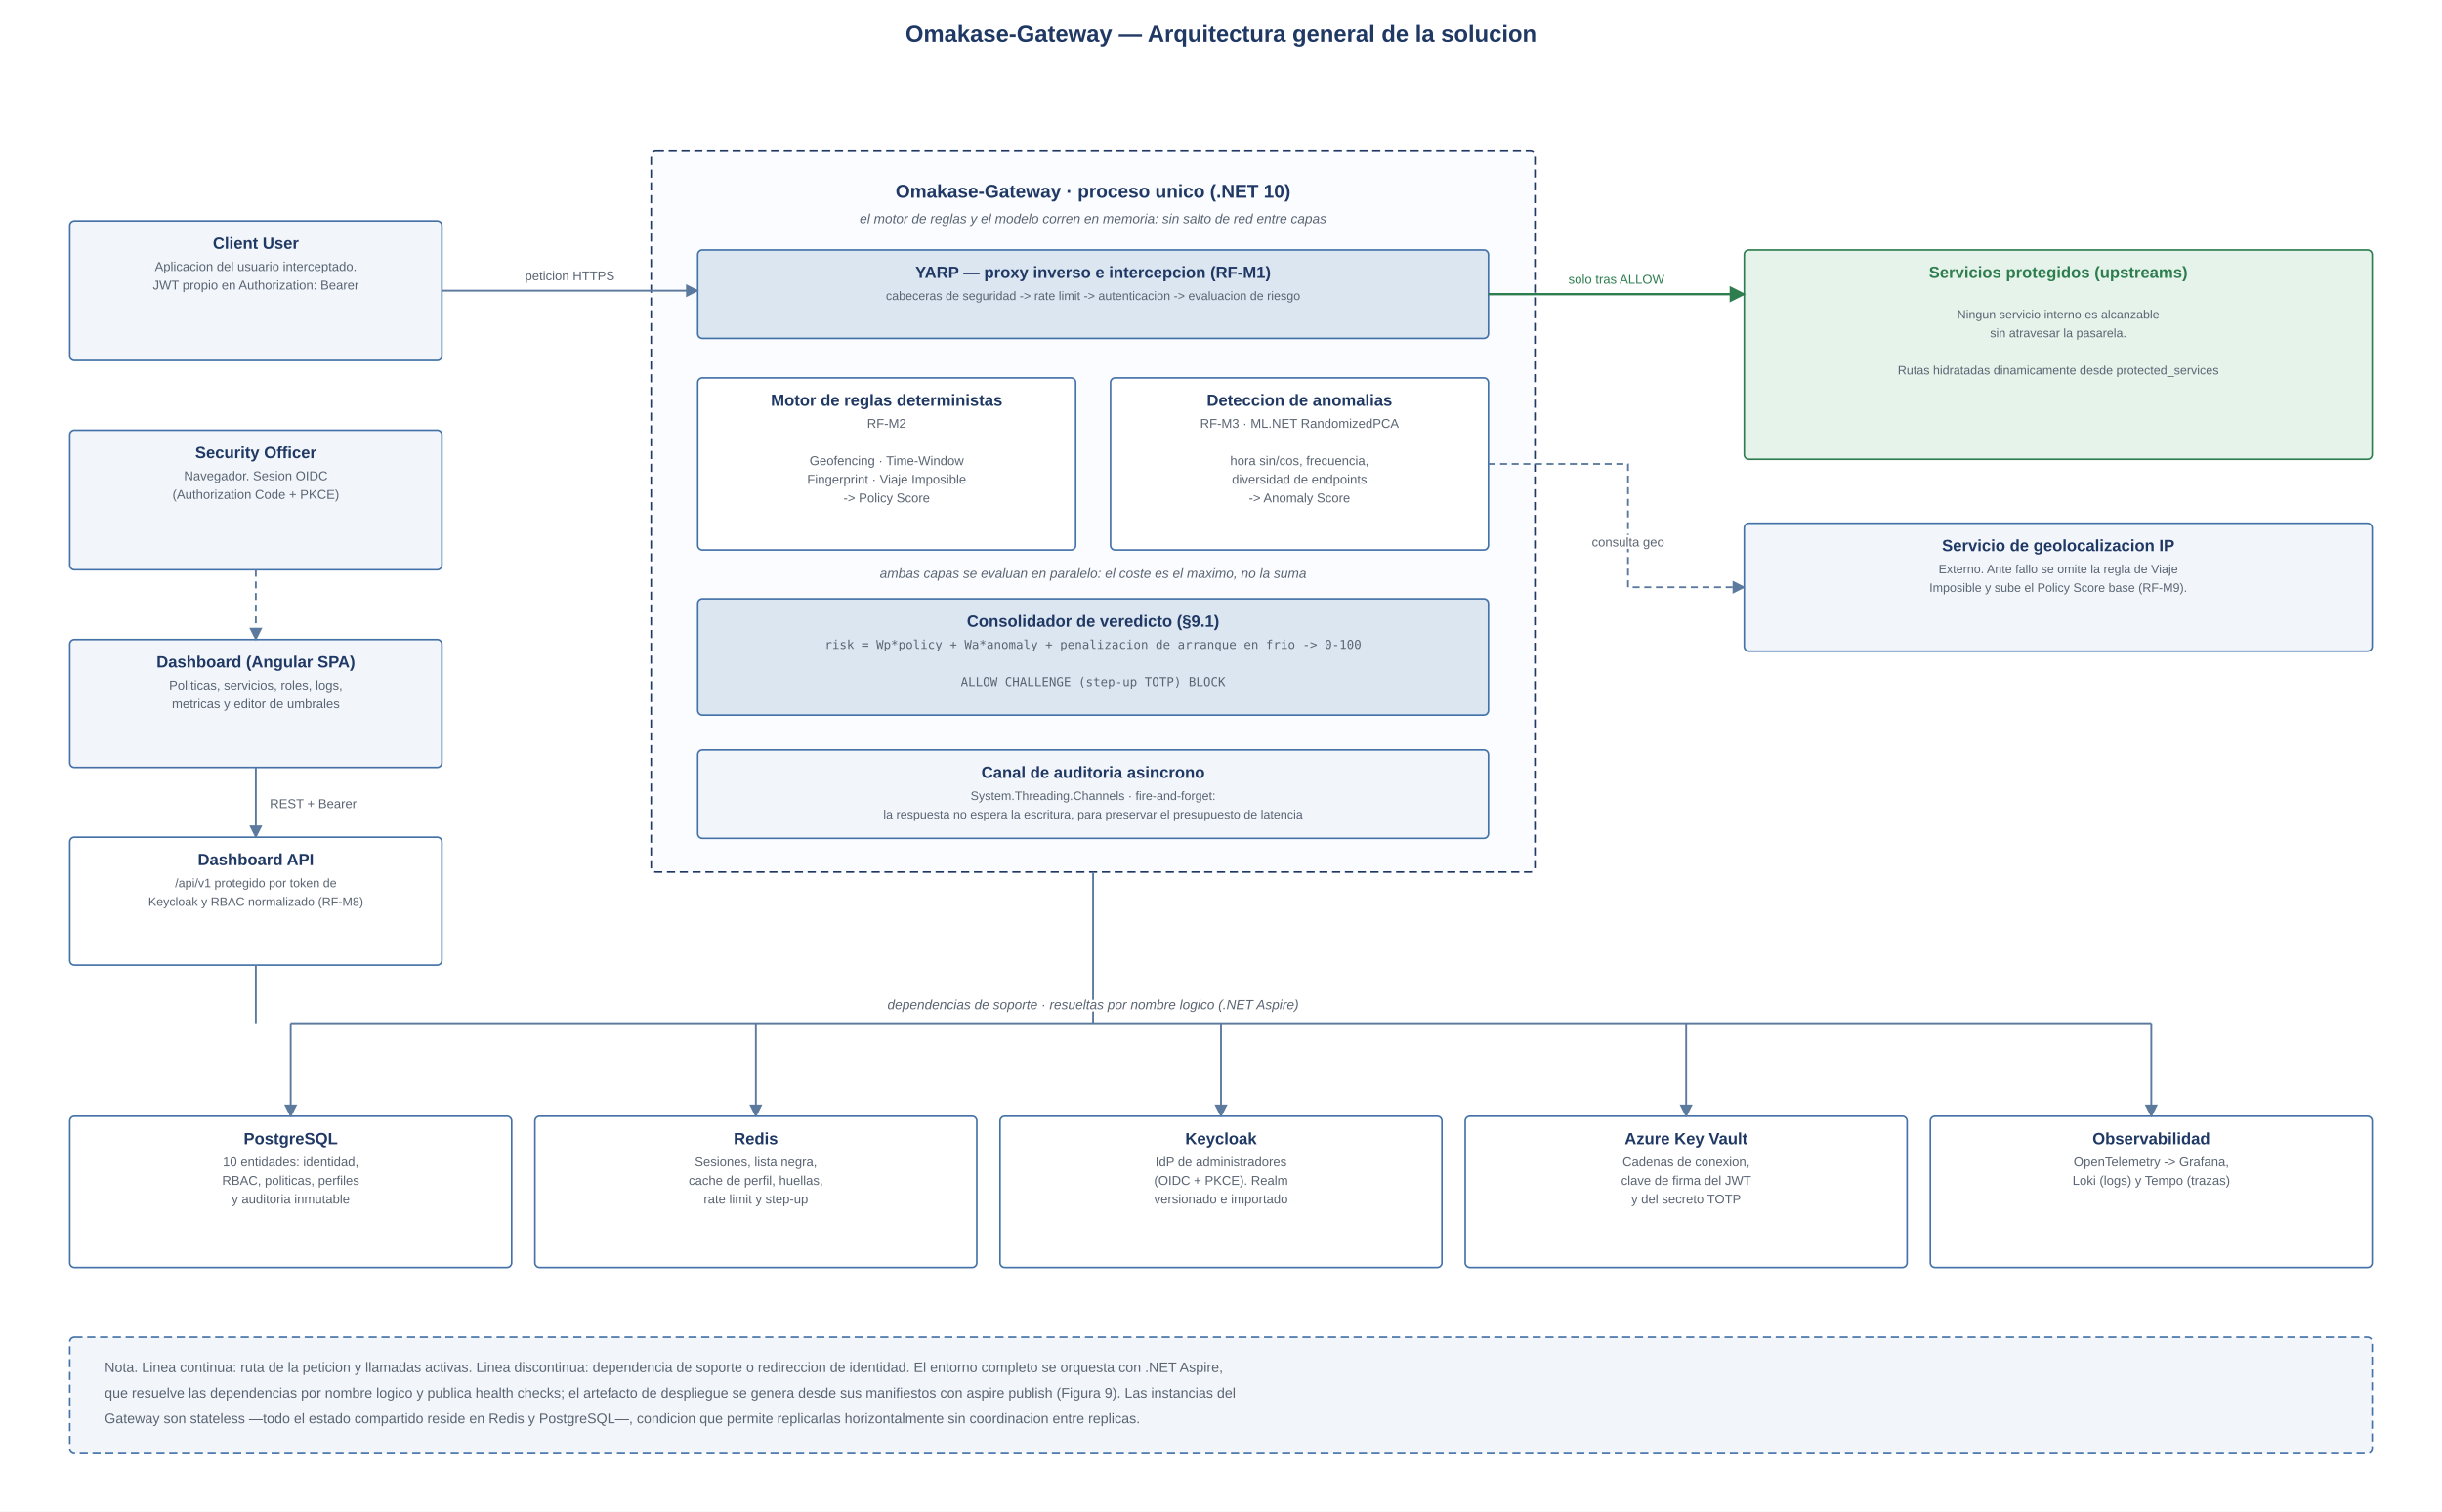
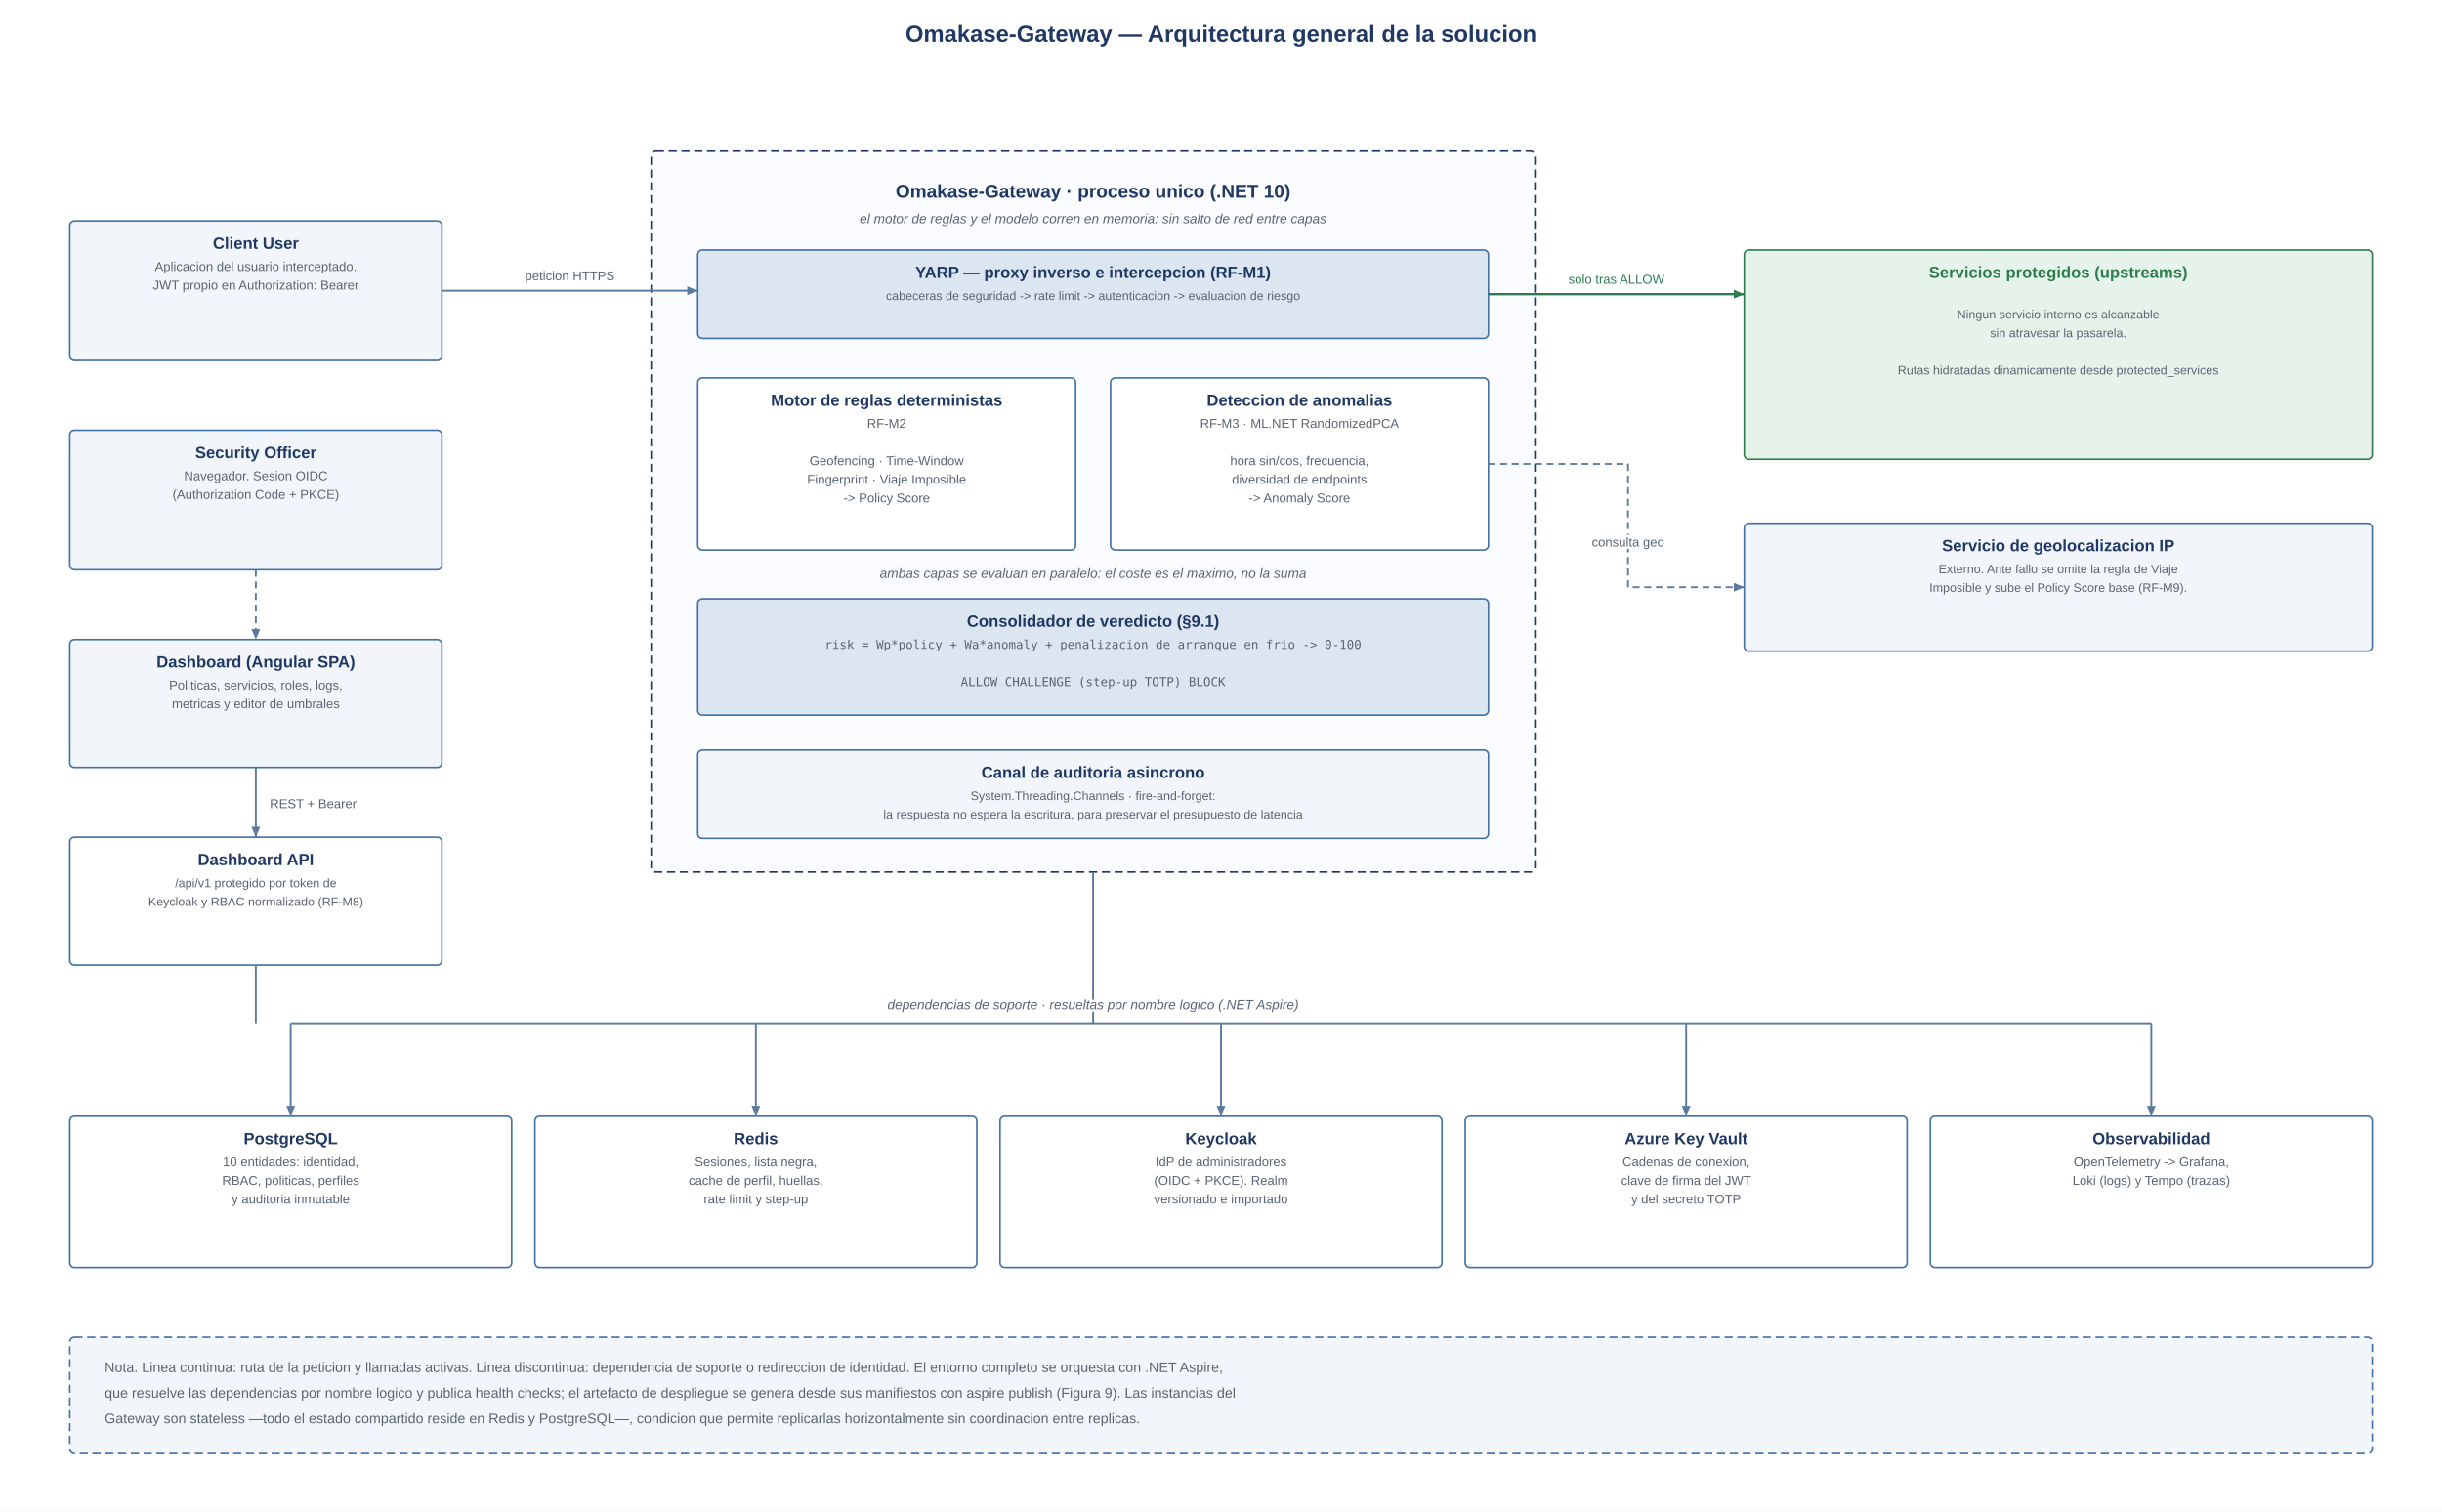
<svg xmlns="http://www.w3.org/2000/svg" viewBox="0 0 2100 1300" width="2100" height="1300">
  <rect width="2100" height="1300" fill="#FFFFFF" />
-   <defs>
-     <marker id="arrow-5B7A9E" viewBox="0 0 10 10" refX="9" refY="5" markerWidth="7" markerHeight="7" orient="auto-start-reverse">
-       <path d="M 0 0 L 10 5 L 0 10 z" fill="#5B7A9E" />
-     </marker>
-     <marker id="arrow-2E7D4F" viewBox="0 0 10 10" refX="9" refY="5" markerWidth="7" markerHeight="7" orient="auto-start-reverse">
-       <path d="M 0 0 L 10 5 L 0 10 z" fill="#2E7D4F" />
-     </marker>
-     <marker id="arrow-B47600" viewBox="0 0 10 10" refX="9" refY="5" markerWidth="7" markerHeight="7" orient="auto-start-reverse">
-       <path d="M 0 0 L 10 5 L 0 10 z" fill="#B47600" />
-     </marker>
-     <marker id="arrow-B3261E" viewBox="0 0 10 10" refX="9" refY="5" markerWidth="7" markerHeight="7" orient="auto-start-reverse">
-       <path d="M 0 0 L 10 5 L 0 10 z" fill="#B3261E" />
-     </marker>
-   </defs>
  <text x="1050.0" y="36" font-family="'Segoe UI', 'Calibri', Arial, sans-serif" font-size="20" font-weight="600" fill="#1F3864" text-anchor="middle">Omakase-Gateway — Arquitectura general de la solucion</text>
  <rect x="60" y="190" width="320" height="120" fill="#F2F6FB" stroke="#4472A8" stroke-width="1.4" rx="4" />
  <text x="220.0" y="214" font-family="'Segoe UI', 'Calibri', Arial, sans-serif" font-size="14" font-weight="600" fill="#1F3864" text-anchor="middle">Client User</text>
  <text x="220.0" y="233" font-family="'Segoe UI', 'Calibri', Arial, sans-serif" font-size="11" fill="#5A6472" text-anchor="middle">Aplicacion del usuario interceptado.</text>
  <text x="220.0" y="249" font-family="'Segoe UI', 'Calibri', Arial, sans-serif" font-size="11" fill="#5A6472" text-anchor="middle">JWT propio en Authorization: Bearer</text>
  <rect x="60" y="370" width="320" height="120" fill="#F2F6FB" stroke="#4472A8" stroke-width="1.4" rx="4" />
  <text x="220.0" y="394" font-family="'Segoe UI', 'Calibri', Arial, sans-serif" font-size="14" font-weight="600" fill="#1F3864" text-anchor="middle">Security Officer</text>
  <text x="220.0" y="413" font-family="'Segoe UI', 'Calibri', Arial, sans-serif" font-size="11" fill="#5A6472" text-anchor="middle">Navegador. Sesion OIDC</text>
  <text x="220.0" y="429" font-family="'Segoe UI', 'Calibri', Arial, sans-serif" font-size="11" fill="#5A6472" text-anchor="middle">(Authorization Code + PKCE)</text>
  <rect x="60" y="550" width="320" height="110" fill="#F2F6FB" stroke="#4472A8" stroke-width="1.4" rx="4" />
  <text x="220.0" y="574" font-family="'Segoe UI', 'Calibri', Arial, sans-serif" font-size="14" font-weight="600" fill="#1F3864" text-anchor="middle">Dashboard (Angular SPA)</text>
  <text x="220.0" y="593" font-family="'Segoe UI', 'Calibri', Arial, sans-serif" font-size="11" fill="#5A6472" text-anchor="middle">Politicas, servicios, roles, logs,</text>
  <text x="220.0" y="609" font-family="'Segoe UI', 'Calibri', Arial, sans-serif" font-size="11" fill="#5A6472" text-anchor="middle">metricas y editor de umbrales</text>
  <rect x="60" y="720" width="320" height="110" fill="#FFFFFF" stroke="#4472A8" stroke-width="1.4" rx="4" />
  <text x="220.0" y="744" font-family="'Segoe UI', 'Calibri', Arial, sans-serif" font-size="14" font-weight="600" fill="#1F3864" text-anchor="middle">Dashboard API</text>
  <text x="220.0" y="763" font-family="'Segoe UI', 'Calibri', Arial, sans-serif" font-size="10.5" fill="#5A6472" text-anchor="middle">/api/v1 protegido por token de</text>
  <text x="220.0" y="779" font-family="'Segoe UI', 'Calibri', Arial, sans-serif" font-size="10.5" fill="#5A6472" text-anchor="middle">Keycloak y RBAC normalizado (RF-M8)</text>
  <rect x="560" y="130" width="760" height="620" fill="#FAFCFF" stroke="#1F3864" stroke-width="1.4" rx="4" stroke-dasharray="7 4" />
  <text x="940.0" y="154" font-family="'Segoe UI', 'Calibri', Arial, sans-serif" font-size="14" font-weight="600" fill="#1F3864" text-anchor="middle" />
  <text x="940" y="170" font-family="'Segoe UI', 'Calibri', Arial, sans-serif" font-size="16" font-weight="600" fill="#1F3864" text-anchor="middle">Omakase-Gateway  ·  proceso unico (.NET 10)</text>
  <text x="940" y="192" font-family="'Segoe UI', 'Calibri', Arial, sans-serif" font-size="11.5" font-weight="400" fill="#5A6472" text-anchor="middle" font-style="italic">el motor de reglas y el modelo corren en memoria: sin salto de red entre capas</text>
  <rect x="600" y="215" width="680" height="76" fill="#DCE6F1" stroke="#4472A8" stroke-width="1.4" rx="4" />
  <text x="940.0" y="239" font-family="'Segoe UI', 'Calibri', Arial, sans-serif" font-size="14" font-weight="600" fill="#1F3864" text-anchor="middle">YARP — proxy inverso e intercepcion (RF-M1)</text>
  <text x="940.0" y="258" font-family="'Segoe UI', 'Calibri', Arial, sans-serif" font-size="10.5" fill="#5A6472" text-anchor="middle">cabeceras de seguridad -&gt; rate limit -&gt; autenticacion -&gt; evaluacion de riesgo</text>
  <rect x="600" y="325" width="325" height="148" fill="#FFFFFF" stroke="#4472A8" stroke-width="1.4" rx="4" />
  <text x="762.5" y="349" font-family="'Segoe UI', 'Calibri', Arial, sans-serif" font-size="14" font-weight="600" fill="#1F3864" text-anchor="middle">Motor de reglas deterministas</text>
  <text x="762.5" y="368" font-family="'Segoe UI', 'Calibri', Arial, sans-serif" font-size="11" fill="#5A6472" text-anchor="middle">RF-M2</text>
  <text x="762.5" y="384" font-family="'Segoe UI', 'Calibri', Arial, sans-serif" font-size="11" fill="#5A6472" text-anchor="middle" />
  <text x="762.5" y="400" font-family="'Segoe UI', 'Calibri', Arial, sans-serif" font-size="11" fill="#5A6472" text-anchor="middle">Geofencing · Time-Window</text>
  <text x="762.5" y="416" font-family="'Segoe UI', 'Calibri', Arial, sans-serif" font-size="11" fill="#5A6472" text-anchor="middle">Fingerprint · Viaje Imposible</text>
  <text x="762.5" y="432" font-family="'Segoe UI', 'Calibri', Arial, sans-serif" font-size="11" fill="#5A6472" text-anchor="middle">-&gt; Policy Score</text>
  <rect x="955" y="325" width="325" height="148" fill="#FFFFFF" stroke="#4472A8" stroke-width="1.4" rx="4" />
  <text x="1117.5" y="349" font-family="'Segoe UI', 'Calibri', Arial, sans-serif" font-size="14" font-weight="600" fill="#1F3864" text-anchor="middle">Deteccion de anomalias</text>
  <text x="1117.5" y="368" font-family="'Segoe UI', 'Calibri', Arial, sans-serif" font-size="11" fill="#5A6472" text-anchor="middle">RF-M3 · ML.NET RandomizedPCA</text>
  <text x="1117.5" y="384" font-family="'Segoe UI', 'Calibri', Arial, sans-serif" font-size="11" fill="#5A6472" text-anchor="middle" />
  <text x="1117.5" y="400" font-family="'Segoe UI', 'Calibri', Arial, sans-serif" font-size="11" fill="#5A6472" text-anchor="middle">hora sin/cos, frecuencia,</text>
  <text x="1117.5" y="416" font-family="'Segoe UI', 'Calibri', Arial, sans-serif" font-size="11" fill="#5A6472" text-anchor="middle">diversidad de endpoints</text>
  <text x="1117.5" y="432" font-family="'Segoe UI', 'Calibri', Arial, sans-serif" font-size="11" fill="#5A6472" text-anchor="middle">-&gt; Anomaly Score</text>
  <text x="940" y="497" font-family="'Segoe UI', 'Calibri', Arial, sans-serif" font-size="11.5" font-weight="400" fill="#5A6472" text-anchor="middle" font-style="italic">ambas capas se evaluan en paralelo: el coste es el maximo, no la suma</text>
  <rect x="600" y="515" width="680" height="100" fill="#DCE6F1" stroke="#4472A8" stroke-width="1.4" rx="4" />
  <text x="940.0" y="539" font-family="'Segoe UI', 'Calibri', Arial, sans-serif" font-size="14" font-weight="600" fill="#1F3864" text-anchor="middle">Consolidador de veredicto (§9.1)</text>
  <text x="940.0" y="558" font-family="'Consolas', 'Cascadia Mono', monospace" font-size="10.5" fill="#5A6472" text-anchor="middle">risk = Wp*policy + Wa*anomaly + penalizacion de arranque en frio   -&gt;   0-100</text>
  <text x="940.0" y="574" font-family="'Consolas', 'Cascadia Mono', monospace" font-size="10.5" fill="#5A6472" text-anchor="middle" />
  <text x="940.0" y="590" font-family="'Consolas', 'Cascadia Mono', monospace" font-size="10.5" fill="#5A6472" text-anchor="middle">ALLOW        CHALLENGE (step-up TOTP)        BLOCK</text>
  <rect x="600" y="645" width="680" height="76" fill="#F2F6FB" stroke="#4472A8" stroke-width="1.4" rx="4" />
  <text x="940.0" y="669" font-family="'Segoe UI', 'Calibri', Arial, sans-serif" font-size="14" font-weight="600" fill="#1F3864" text-anchor="middle">Canal de auditoria asincrono</text>
  <text x="940.0" y="688" font-family="'Segoe UI', 'Calibri', Arial, sans-serif" font-size="10.5" fill="#5A6472" text-anchor="middle">System.Threading.Channels · fire-and-forget:</text>
  <text x="940.0" y="704" font-family="'Segoe UI', 'Calibri', Arial, sans-serif" font-size="10.5" fill="#5A6472" text-anchor="middle">la respuesta no espera la escritura, para preservar el presupuesto de latencia</text>
  <rect x="1500" y="215" width="540" height="180" fill="#E6F3EB" stroke="#2E7D4F" stroke-width="1.4" rx="4" />
  <text x="1770.0" y="239" font-family="'Segoe UI', 'Calibri', Arial, sans-serif" font-size="14" font-weight="600" fill="#2E7D4F" text-anchor="middle">Servicios protegidos (upstreams)</text>
  <text x="1770.0" y="258" font-family="'Segoe UI', 'Calibri', Arial, sans-serif" font-size="10.5" fill="#5A6472" text-anchor="middle" />
  <text x="1770.0" y="274" font-family="'Segoe UI', 'Calibri', Arial, sans-serif" font-size="10.5" fill="#5A6472" text-anchor="middle">Ningun servicio interno es alcanzable</text>
  <text x="1770.0" y="290" font-family="'Segoe UI', 'Calibri', Arial, sans-serif" font-size="10.5" fill="#5A6472" text-anchor="middle">sin atravesar la pasarela.</text>
  <text x="1770.0" y="306" font-family="'Segoe UI', 'Calibri', Arial, sans-serif" font-size="10.5" fill="#5A6472" text-anchor="middle" />
  <text x="1770.0" y="322" font-family="'Segoe UI', 'Calibri', Arial, sans-serif" font-size="10.5" fill="#5A6472" text-anchor="middle">Rutas hidratadas dinamicamente desde protected_services</text>
  <rect x="1500" y="450" width="540" height="110" fill="#F2F6FB" stroke="#4472A8" stroke-width="1.4" rx="4" />
  <text x="1770.0" y="474" font-family="'Segoe UI', 'Calibri', Arial, sans-serif" font-size="14" font-weight="600" fill="#1F3864" text-anchor="middle">Servicio de geolocalizacion IP</text>
  <text x="1770.0" y="493" font-family="'Segoe UI', 'Calibri', Arial, sans-serif" font-size="10.5" fill="#5A6472" text-anchor="middle">Externo. Ante fallo se omite la regla de Viaje</text>
  <text x="1770.0" y="509" font-family="'Segoe UI', 'Calibri', Arial, sans-serif" font-size="10.5" fill="#5A6472" text-anchor="middle">Imposible y sube el Policy Score base (RF-M9).</text>
  <rect x="60" y="960" width="380" height="130" fill="#FFFFFF" stroke="#4472A8" stroke-width="1.4" rx="4" />
  <text x="250.0" y="984" font-family="'Segoe UI', 'Calibri', Arial, sans-serif" font-size="14" font-weight="600" fill="#1F3864" text-anchor="middle">PostgreSQL</text>
  <text x="250.0" y="1003" font-family="'Segoe UI', 'Calibri', Arial, sans-serif" font-size="11" fill="#5A6472" text-anchor="middle">10 entidades: identidad,</text>
  <text x="250.0" y="1019" font-family="'Segoe UI', 'Calibri', Arial, sans-serif" font-size="11" fill="#5A6472" text-anchor="middle">RBAC, politicas, perfiles</text>
  <text x="250.0" y="1035" font-family="'Segoe UI', 'Calibri', Arial, sans-serif" font-size="11" fill="#5A6472" text-anchor="middle">y auditoria inmutable</text>
  <rect x="460" y="960" width="380" height="130" fill="#FFFFFF" stroke="#4472A8" stroke-width="1.4" rx="4" />
  <text x="650.0" y="984" font-family="'Segoe UI', 'Calibri', Arial, sans-serif" font-size="14" font-weight="600" fill="#1F3864" text-anchor="middle">Redis</text>
  <text x="650.0" y="1003" font-family="'Segoe UI', 'Calibri', Arial, sans-serif" font-size="11" fill="#5A6472" text-anchor="middle">Sesiones, lista negra,</text>
  <text x="650.0" y="1019" font-family="'Segoe UI', 'Calibri', Arial, sans-serif" font-size="11" fill="#5A6472" text-anchor="middle">cache de perfil, huellas,</text>
  <text x="650.0" y="1035" font-family="'Segoe UI', 'Calibri', Arial, sans-serif" font-size="11" fill="#5A6472" text-anchor="middle">rate limit y step-up</text>
  <rect x="860" y="960" width="380" height="130" fill="#FFFFFF" stroke="#4472A8" stroke-width="1.4" rx="4" />
  <text x="1050.0" y="984" font-family="'Segoe UI', 'Calibri', Arial, sans-serif" font-size="14" font-weight="600" fill="#1F3864" text-anchor="middle">Keycloak</text>
  <text x="1050.0" y="1003" font-family="'Segoe UI', 'Calibri', Arial, sans-serif" font-size="11" fill="#5A6472" text-anchor="middle">IdP de administradores</text>
  <text x="1050.0" y="1019" font-family="'Segoe UI', 'Calibri', Arial, sans-serif" font-size="11" fill="#5A6472" text-anchor="middle">(OIDC + PKCE). Realm</text>
  <text x="1050.0" y="1035" font-family="'Segoe UI', 'Calibri', Arial, sans-serif" font-size="11" fill="#5A6472" text-anchor="middle">versionado e importado</text>
  <rect x="1260" y="960" width="380" height="130" fill="#FFFFFF" stroke="#4472A8" stroke-width="1.4" rx="4" />
  <text x="1450.0" y="984" font-family="'Segoe UI', 'Calibri', Arial, sans-serif" font-size="14" font-weight="600" fill="#1F3864" text-anchor="middle">Azure Key Vault</text>
  <text x="1450.0" y="1003" font-family="'Segoe UI', 'Calibri', Arial, sans-serif" font-size="11" fill="#5A6472" text-anchor="middle">Cadenas de conexion,</text>
  <text x="1450.0" y="1019" font-family="'Segoe UI', 'Calibri', Arial, sans-serif" font-size="11" fill="#5A6472" text-anchor="middle">clave de firma del JWT</text>
  <text x="1450.0" y="1035" font-family="'Segoe UI', 'Calibri', Arial, sans-serif" font-size="11" fill="#5A6472" text-anchor="middle">y del secreto TOTP</text>
  <rect x="1660" y="960" width="380" height="130" fill="#FFFFFF" stroke="#4472A8" stroke-width="1.4" rx="4" />
  <text x="1850.0" y="984" font-family="'Segoe UI', 'Calibri', Arial, sans-serif" font-size="14" font-weight="600" fill="#1F3864" text-anchor="middle">Observabilidad</text>
  <text x="1850.0" y="1003" font-family="'Segoe UI', 'Calibri', Arial, sans-serif" font-size="11" fill="#5A6472" text-anchor="middle">OpenTelemetry -&gt; Grafana,</text>
  <text x="1850.0" y="1019" font-family="'Segoe UI', 'Calibri', Arial, sans-serif" font-size="11" fill="#5A6472" text-anchor="middle">Loki (logs) y Tempo (trazas)</text>
-   <path d="M 380 250 L 600 250" fill="none" stroke="#5B7A9E" stroke-width="1.6" stroke-linejoin="round" marker-end="url(#arrow-5B7A9E)" />
+   <path d="M 380 250 L 600 250" fill="none" stroke="#5B7A9E" stroke-width="1.6" stroke-linejoin="round" />
+   <path d="M 600 250 L 591.0 253.78 L 591.0 246.22 z" fill="#5B7A9E" stroke="none" />
  <text x="490" y="241" font-family="'Segoe UI', 'Calibri', Arial, sans-serif" font-size="11" font-weight="400" text-anchor="middle" stroke="#FFFFFF" stroke-width="4" paint-order="stroke" fill="#5A6472">peticion HTTPS</text>
-   <path d="M 1280 253 L 1500 253" fill="none" stroke="#2E7D4F" stroke-width="2" stroke-linejoin="round" marker-end="url(#arrow-2E7D4F)" />
+   <path d="M 1280 253 L 1500 253" fill="none" stroke="#2E7D4F" stroke-width="2" stroke-linejoin="round" />
+   <path d="M 1500 253 L 1491.0 256.78 L 1491.0 249.22 z" fill="#2E7D4F" stroke="none" />
  <text x="1390" y="244" font-family="'Segoe UI', 'Calibri', Arial, sans-serif" font-size="11" font-weight="400" text-anchor="middle" stroke="#FFFFFF" stroke-width="4" paint-order="stroke" fill="#2E7D4F">solo tras ALLOW</text>
-   <path d="M 1280 399 L 1400 399 L 1400 505 L 1500 505" fill="none" stroke="#5B7A9E" stroke-width="1.6" stroke-dasharray="6 4" stroke-linejoin="round" marker-end="url(#arrow-5B7A9E)" />
+   <path d="M 1280 399 L 1400 399 L 1400 505 L 1500 505" fill="none" stroke="#5B7A9E" stroke-width="1.6" stroke-dasharray="6 4" stroke-linejoin="round" />
+   <path d="M 1500 505 L 1491.0 508.78 L 1491.0 501.22 z" fill="#5B7A9E" stroke="none" />
  <text x="1400" y="470" font-family="'Segoe UI', 'Calibri', Arial, sans-serif" font-size="11" font-weight="400" text-anchor="middle" stroke="#FFFFFF" stroke-width="4" paint-order="stroke" fill="#5A6472">consulta geo</text>
-   <path d="M 220 490 L 220 550" fill="none" stroke="#5B7A9E" stroke-width="1.6" stroke-dasharray="6 4" stroke-linejoin="round" marker-end="url(#arrow-5B7A9E)" />
-   <path d="M 220 660 L 220 720" fill="none" stroke="#5B7A9E" stroke-width="1.6" stroke-linejoin="round" marker-end="url(#arrow-5B7A9E)" />
+   <path d="M 220 490 L 220 550" fill="none" stroke="#5B7A9E" stroke-width="1.6" stroke-dasharray="6 4" stroke-linejoin="round" />
+   <path d="M 220 550 L 216.22 541.0 L 223.78 541.0 z" fill="#5B7A9E" stroke="none" />
+   <path d="M 220 660 L 220 720" fill="none" stroke="#5B7A9E" stroke-width="1.6" stroke-linejoin="round" />
+   <path d="M 220 720 L 216.22 711.0 L 223.78 711.0 z" fill="#5B7A9E" stroke="none" />
  <text x="232" y="695" font-family="'Segoe UI', 'Calibri', Arial, sans-serif" font-size="11" font-weight="400" text-anchor="start" stroke="#FFFFFF" stroke-width="4" paint-order="stroke" fill="#5A6472">REST + Bearer</text>
  <path d="M 940 750 L 940 880" fill="none" stroke="#5B7A9E" stroke-width="1.6" stroke-linejoin="round" />
  <path d="M 220 830 L 220 880" fill="none" stroke="#5B7A9E" stroke-width="1.6" stroke-linejoin="round" />
  <path d="M 250 880 L 1850 880" fill="none" stroke="#5B7A9E" stroke-width="1.6" stroke-linejoin="round" />
-   <path d="M 250 880 L 250 960" fill="none" stroke="#5B7A9E" stroke-width="1.6" stroke-linejoin="round" marker-end="url(#arrow-5B7A9E)" />
-   <path d="M 650 880 L 650 960" fill="none" stroke="#5B7A9E" stroke-width="1.6" stroke-linejoin="round" marker-end="url(#arrow-5B7A9E)" />
-   <path d="M 1050 880 L 1050 960" fill="none" stroke="#5B7A9E" stroke-width="1.6" stroke-linejoin="round" marker-end="url(#arrow-5B7A9E)" />
-   <path d="M 1450 880 L 1450 960" fill="none" stroke="#5B7A9E" stroke-width="1.6" stroke-linejoin="round" marker-end="url(#arrow-5B7A9E)" />
-   <path d="M 1850 880 L 1850 960" fill="none" stroke="#5B7A9E" stroke-width="1.6" stroke-linejoin="round" marker-end="url(#arrow-5B7A9E)" />
+   <path d="M 250 880 L 250 960" fill="none" stroke="#5B7A9E" stroke-width="1.6" stroke-linejoin="round" />
+   <path d="M 250 960 L 246.22 951.0 L 253.78 951.0 z" fill="#5B7A9E" stroke="none" />
+   <path d="M 650 880 L 650 960" fill="none" stroke="#5B7A9E" stroke-width="1.6" stroke-linejoin="round" />
+   <path d="M 650 960 L 646.22 951.0 L 653.78 951.0 z" fill="#5B7A9E" stroke="none" />
+   <path d="M 1050 880 L 1050 960" fill="none" stroke="#5B7A9E" stroke-width="1.6" stroke-linejoin="round" />
+   <path d="M 1050 960 L 1046.22 951.0 L 1053.78 951.0 z" fill="#5B7A9E" stroke="none" />
+   <path d="M 1450 880 L 1450 960" fill="none" stroke="#5B7A9E" stroke-width="1.6" stroke-linejoin="round" />
+   <path d="M 1450 960 L 1446.22 951.0 L 1453.78 951.0 z" fill="#5B7A9E" stroke="none" />
+   <path d="M 1850 880 L 1850 960" fill="none" stroke="#5B7A9E" stroke-width="1.6" stroke-linejoin="round" />
+   <path d="M 1850 960 L 1846.22 951.0 L 1853.78 951.0 z" fill="#5B7A9E" stroke="none" />
  <text x="940" y="868" font-family="'Segoe UI', 'Calibri', Arial, sans-serif" font-size="11.5" font-weight="400" text-anchor="middle" stroke="#FFFFFF" stroke-width="4" paint-order="stroke" font-style="italic" fill="#5A6472">dependencias de soporte  ·  resueltas por nombre logico (.NET Aspire)</text>
  <rect x="60" y="1150" width="1980" height="100" fill="#F2F6FB" stroke="#4472A8" stroke-width="1.4" rx="4" stroke-dasharray="7 4" />
  <text x="1050.0" y="1174" font-family="'Segoe UI', 'Calibri', Arial, sans-serif" font-size="14" font-weight="600" fill="#1F3864" text-anchor="middle" />
  <text x="90" y="1180" font-family="'Segoe UI', 'Calibri', Arial, sans-serif" font-size="12" font-weight="400" fill="#5A6472" text-anchor="start">Nota. Linea continua: ruta de la peticion y llamadas activas. Linea discontinua: dependencia de soporte o redireccion de identidad. El entorno completo se orquesta con .NET Aspire,</text>
  <text x="90" y="1202" font-family="'Segoe UI', 'Calibri', Arial, sans-serif" font-size="12" font-weight="400" fill="#5A6472" text-anchor="start">que resuelve las dependencias por nombre logico y publica health checks; el artefacto de despliegue se genera desde sus manifiestos con aspire publish (Figura 9). Las instancias del</text>
  <text x="90" y="1224" font-family="'Segoe UI', 'Calibri', Arial, sans-serif" font-size="12" font-weight="400" fill="#5A6472" text-anchor="start">Gateway son stateless —todo el estado compartido reside en Redis y PostgreSQL—, condicion que permite replicarlas horizontalmente sin coordinacion entre replicas.</text>
</svg>
